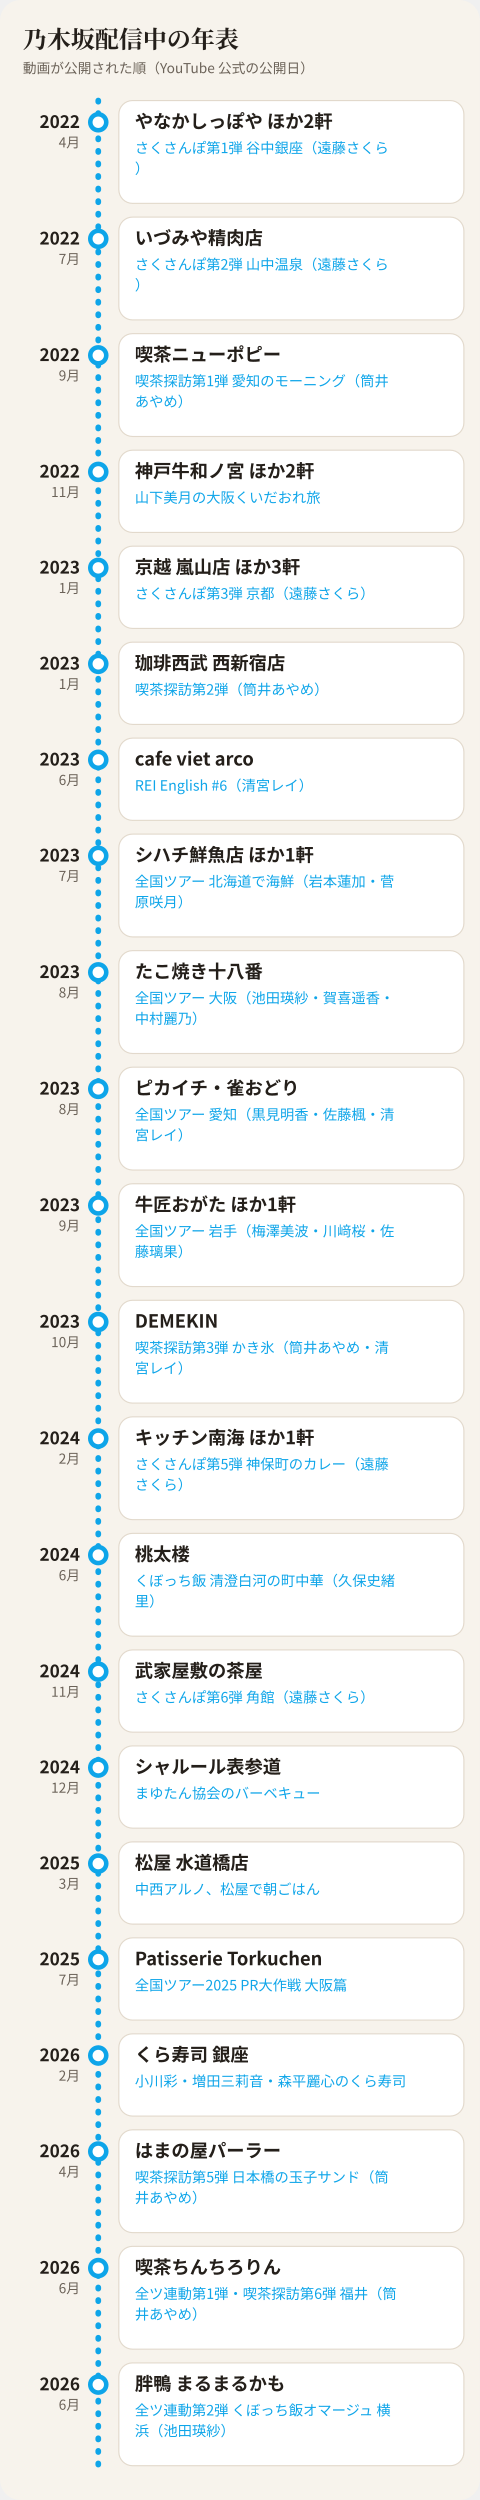
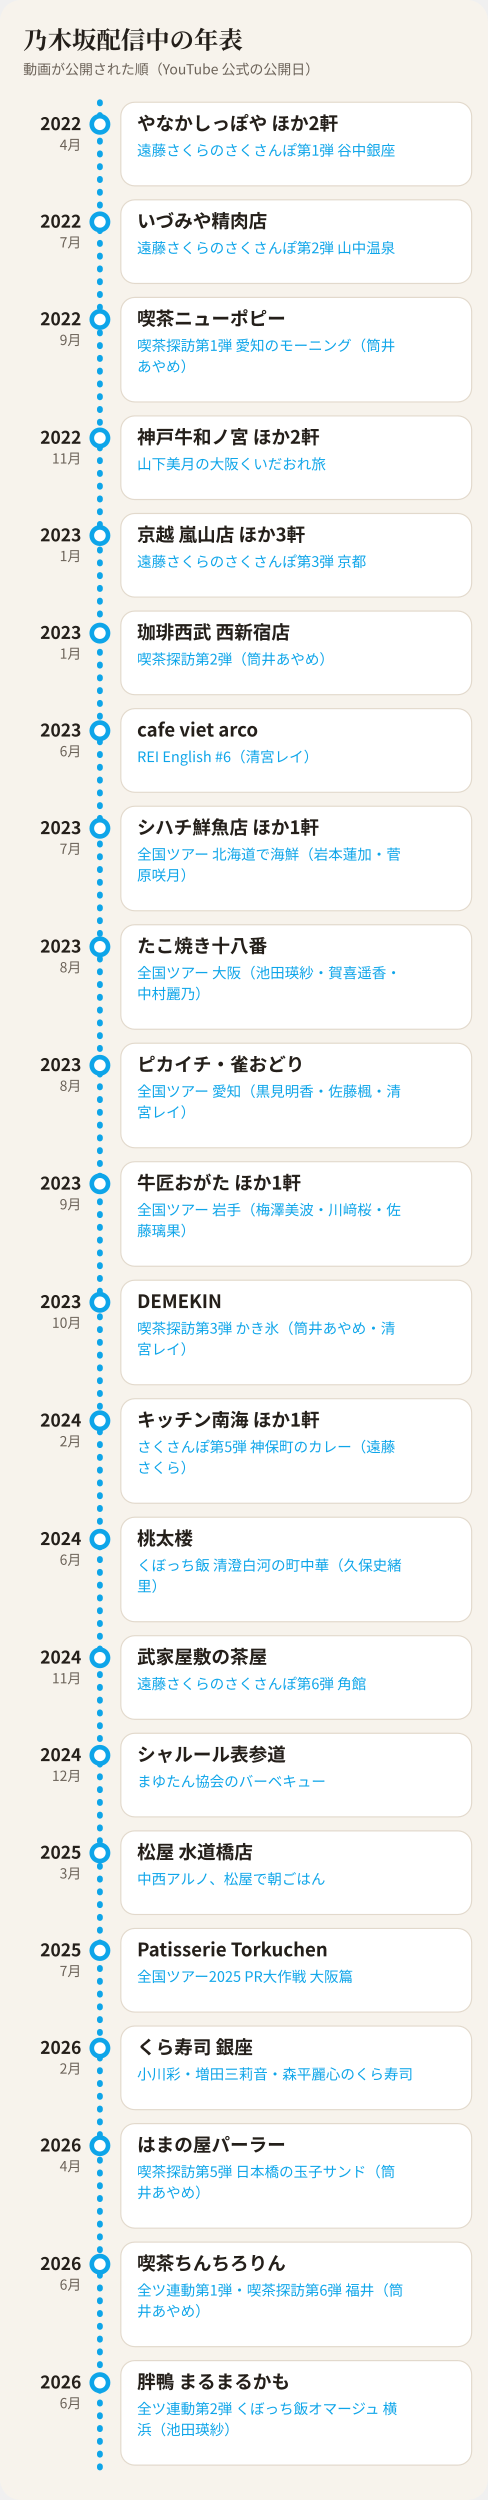
- <svg xmlns="http://www.w3.org/2000/svg" viewBox="0 0 420 2188" width="420" height="2188" font-family="'Hiragino Sans','Noto Sans CJK JP','Noto Sans JP',sans-serif">
-   <rect width="420" height="2188" rx="18" fill="#F7F3EC" />
+ <svg xmlns="http://www.w3.org/2000/svg" viewBox="0 0 420 2152" width="420" height="2152" font-family="'Hiragino Sans','Noto Sans CJK JP','Noto Sans JP',sans-serif">
+   <rect width="420" height="2152" rx="18" fill="#F7F3EC" />
  <text x="20" y="42" font-size="21" font-weight="800" fill="#241F1A" font-family="'Hiragino Mincho ProN','Noto Serif CJK JP','Noto Serif JP',serif">乃木坂配信中の年表</text>
  <text x="20" y="64" font-size="12" fill="#6B6258">動画が公開された順（YouTube 公式の公開日）</text>
-   <line x1="86" y1="88" x2="86" y2="2162" stroke="#0ea5e9" stroke-width="5" stroke-linecap="round" stroke-dasharray="1 10" />
+   <line x1="86" y1="88" x2="86" y2="2126" stroke="#0ea5e9" stroke-width="5" stroke-linecap="round" stroke-dasharray="1 10" />
  <text x="70" y="112" font-size="15" font-weight="800" text-anchor="end" fill="#241F1A">2022</text>
  <text x="70" y="129" font-size="12" text-anchor="end" fill="#6B6258">4月</text>
  <circle cx="86" cy="107" r="7" fill="#fff" stroke="#0ea5e9" stroke-width="4" />
-   <rect x="104" y="88" width="302" height="90" rx="12" fill="#fff" stroke="#E2D9CC" />
+   <rect x="104" y="88" width="302" height="72" rx="12" fill="#fff" stroke="#E2D9CC" />
  <text x="118" y="112" font-size="16" font-weight="800" fill="#241F1A">やなかしっぽや ほか2軒</text>
-   <text x="118" y="134" font-size="12.5" fill="#0ea5e9">さくさんぽ第1弾 谷中銀座（遠藤さくら</text>
-   <text x="118" y="152" font-size="12.5" fill="#0ea5e9">）</text>
-   <text x="70" y="214" font-size="15" font-weight="800" text-anchor="end" fill="#241F1A">2022</text>
-   <text x="70" y="231" font-size="12" text-anchor="end" fill="#6B6258">7月</text>
-   <circle cx="86" cy="209" r="7" fill="#fff" stroke="#0ea5e9" stroke-width="4" />
-   <rect x="104" y="190" width="302" height="90" rx="12" fill="#fff" stroke="#E2D9CC" />
-   <text x="118" y="214" font-size="16" font-weight="800" fill="#241F1A">いづみや精肉店</text>
-   <text x="118" y="236" font-size="12.5" fill="#0ea5e9">さくさんぽ第2弾 山中温泉（遠藤さくら</text>
-   <text x="118" y="254" font-size="12.5" fill="#0ea5e9">）</text>
-   <text x="70" y="316" font-size="15" font-weight="800" text-anchor="end" fill="#241F1A">2022</text>
-   <text x="70" y="333" font-size="12" text-anchor="end" fill="#6B6258">9月</text>
-   <circle cx="86" cy="311" r="7" fill="#fff" stroke="#0ea5e9" stroke-width="4" />
-   <rect x="104" y="292" width="302" height="90" rx="12" fill="#fff" stroke="#E2D9CC" />
-   <text x="118" y="316" font-size="16" font-weight="800" fill="#241F1A">喫茶ニューポピー</text>
-   <text x="118" y="338" font-size="12.5" fill="#0ea5e9">喫茶探訪第1弾 愛知のモーニング（筒井</text>
-   <text x="118" y="356" font-size="12.5" fill="#0ea5e9">あやめ）</text>
-   <text x="70" y="418" font-size="15" font-weight="800" text-anchor="end" fill="#241F1A">2022</text>
-   <text x="70" y="435" font-size="12" text-anchor="end" fill="#6B6258">11月</text>
-   <circle cx="86" cy="413" r="7" fill="#fff" stroke="#0ea5e9" stroke-width="4" />
-   <rect x="104" y="394" width="302" height="72" rx="12" fill="#fff" stroke="#E2D9CC" />
-   <text x="118" y="418" font-size="16" font-weight="800" fill="#241F1A">神戸牛和ノ宮 ほか2軒</text>
-   <text x="118" y="440" font-size="12.5" fill="#0ea5e9">山下美月の大阪くいだおれ旅</text>
-   <text x="70" y="502" font-size="15" font-weight="800" text-anchor="end" fill="#241F1A">2023</text>
-   <text x="70" y="519" font-size="12" text-anchor="end" fill="#6B6258">1月</text>
-   <circle cx="86" cy="497" r="7" fill="#fff" stroke="#0ea5e9" stroke-width="4" />
-   <rect x="104" y="478" width="302" height="72" rx="12" fill="#fff" stroke="#E2D9CC" />
-   <text x="118" y="502" font-size="16" font-weight="800" fill="#241F1A">京越 嵐山店 ほか3軒</text>
-   <text x="118" y="524" font-size="12.5" fill="#0ea5e9">さくさんぽ第3弾 京都（遠藤さくら）</text>
-   <text x="70" y="586" font-size="15" font-weight="800" text-anchor="end" fill="#241F1A">2023</text>
-   <text x="70" y="603" font-size="12" text-anchor="end" fill="#6B6258">1月</text>
-   <circle cx="86" cy="581" r="7" fill="#fff" stroke="#0ea5e9" stroke-width="4" />
-   <rect x="104" y="562" width="302" height="72" rx="12" fill="#fff" stroke="#E2D9CC" />
-   <text x="118" y="586" font-size="16" font-weight="800" fill="#241F1A">珈琲西武 西新宿店</text>
-   <text x="118" y="608" font-size="12.5" fill="#0ea5e9">喫茶探訪第2弾（筒井あやめ）</text>
-   <text x="70" y="670" font-size="15" font-weight="800" text-anchor="end" fill="#241F1A">2023</text>
-   <text x="70" y="687" font-size="12" text-anchor="end" fill="#6B6258">6月</text>
-   <circle cx="86" cy="665" r="7" fill="#fff" stroke="#0ea5e9" stroke-width="4" />
-   <rect x="104" y="646" width="302" height="72" rx="12" fill="#fff" stroke="#E2D9CC" />
-   <text x="118" y="670" font-size="16" font-weight="800" fill="#241F1A">cafe viet arco</text>
-   <text x="118" y="692" font-size="12.5" fill="#0ea5e9">REI English #6（清宮レイ）</text>
-   <text x="70" y="754" font-size="15" font-weight="800" text-anchor="end" fill="#241F1A">2023</text>
-   <text x="70" y="771" font-size="12" text-anchor="end" fill="#6B6258">7月</text>
-   <circle cx="86" cy="749" r="7" fill="#fff" stroke="#0ea5e9" stroke-width="4" />
-   <rect x="104" y="730" width="302" height="90" rx="12" fill="#fff" stroke="#E2D9CC" />
-   <text x="118" y="754" font-size="16" font-weight="800" fill="#241F1A">シハチ鮮魚店 ほか1軒</text>
-   <text x="118" y="776" font-size="12.5" fill="#0ea5e9">全国ツアー 北海道で海鮮（岩本蓮加・菅</text>
-   <text x="118" y="794" font-size="12.5" fill="#0ea5e9">原咲月）</text>
-   <text x="70" y="856" font-size="15" font-weight="800" text-anchor="end" fill="#241F1A">2023</text>
-   <text x="70" y="873" font-size="12" text-anchor="end" fill="#6B6258">8月</text>
-   <circle cx="86" cy="851" r="7" fill="#fff" stroke="#0ea5e9" stroke-width="4" />
-   <rect x="104" y="832" width="302" height="90" rx="12" fill="#fff" stroke="#E2D9CC" />
-   <text x="118" y="856" font-size="16" font-weight="800" fill="#241F1A">たこ焼き十八番</text>
-   <text x="118" y="878" font-size="12.5" fill="#0ea5e9">全国ツアー 大阪（池田瑛紗・賀喜遥香・</text>
-   <text x="118" y="896" font-size="12.5" fill="#0ea5e9">中村麗乃）</text>
-   <text x="70" y="958" font-size="15" font-weight="800" text-anchor="end" fill="#241F1A">2023</text>
-   <text x="70" y="975" font-size="12" text-anchor="end" fill="#6B6258">8月</text>
-   <circle cx="86" cy="953" r="7" fill="#fff" stroke="#0ea5e9" stroke-width="4" />
-   <rect x="104" y="934" width="302" height="90" rx="12" fill="#fff" stroke="#E2D9CC" />
-   <text x="118" y="958" font-size="16" font-weight="800" fill="#241F1A">ピカイチ・雀おどり</text>
-   <text x="118" y="980" font-size="12.5" fill="#0ea5e9">全国ツアー 愛知（黒見明香・佐藤楓・清</text>
-   <text x="118" y="998" font-size="12.5" fill="#0ea5e9">宮レイ）</text>
-   <text x="70" y="1060" font-size="15" font-weight="800" text-anchor="end" fill="#241F1A">2023</text>
-   <text x="70" y="1077" font-size="12" text-anchor="end" fill="#6B6258">9月</text>
-   <circle cx="86" cy="1055" r="7" fill="#fff" stroke="#0ea5e9" stroke-width="4" />
-   <rect x="104" y="1036" width="302" height="90" rx="12" fill="#fff" stroke="#E2D9CC" />
-   <text x="118" y="1060" font-size="16" font-weight="800" fill="#241F1A">牛匠おがた ほか1軒</text>
-   <text x="118" y="1082" font-size="12.5" fill="#0ea5e9">全国ツアー 岩手（梅澤美波・川﨑桜・佐</text>
-   <text x="118" y="1100" font-size="12.5" fill="#0ea5e9">藤璃果）</text>
-   <text x="70" y="1162" font-size="15" font-weight="800" text-anchor="end" fill="#241F1A">2023</text>
-   <text x="70" y="1179" font-size="12" text-anchor="end" fill="#6B6258">10月</text>
-   <circle cx="86" cy="1157" r="7" fill="#fff" stroke="#0ea5e9" stroke-width="4" />
-   <rect x="104" y="1138" width="302" height="90" rx="12" fill="#fff" stroke="#E2D9CC" />
-   <text x="118" y="1162" font-size="16" font-weight="800" fill="#241F1A">DEMEKIN</text>
-   <text x="118" y="1184" font-size="12.5" fill="#0ea5e9">喫茶探訪第3弾 かき氷（筒井あやめ・清</text>
-   <text x="118" y="1202" font-size="12.5" fill="#0ea5e9">宮レイ）</text>
-   <text x="70" y="1264" font-size="15" font-weight="800" text-anchor="end" fill="#241F1A">2024</text>
-   <text x="70" y="1281" font-size="12" text-anchor="end" fill="#6B6258">2月</text>
-   <circle cx="86" cy="1259" r="7" fill="#fff" stroke="#0ea5e9" stroke-width="4" />
-   <rect x="104" y="1240" width="302" height="90" rx="12" fill="#fff" stroke="#E2D9CC" />
-   <text x="118" y="1264" font-size="16" font-weight="800" fill="#241F1A">キッチン南海 ほか1軒</text>
-   <text x="118" y="1286" font-size="12.5" fill="#0ea5e9">さくさんぽ第5弾 神保町のカレー（遠藤</text>
-   <text x="118" y="1304" font-size="12.5" fill="#0ea5e9">さくら）</text>
-   <text x="70" y="1366" font-size="15" font-weight="800" text-anchor="end" fill="#241F1A">2024</text>
-   <text x="70" y="1383" font-size="12" text-anchor="end" fill="#6B6258">6月</text>
-   <circle cx="86" cy="1361" r="7" fill="#fff" stroke="#0ea5e9" stroke-width="4" />
-   <rect x="104" y="1342" width="302" height="90" rx="12" fill="#fff" stroke="#E2D9CC" />
-   <text x="118" y="1366" font-size="16" font-weight="800" fill="#241F1A">桃太楼</text>
-   <text x="118" y="1388" font-size="12.5" fill="#0ea5e9">くぼっち飯 清澄白河の町中華（久保史緒</text>
-   <text x="118" y="1406" font-size="12.5" fill="#0ea5e9">里）</text>
-   <text x="70" y="1468" font-size="15" font-weight="800" text-anchor="end" fill="#241F1A">2024</text>
-   <text x="70" y="1485" font-size="12" text-anchor="end" fill="#6B6258">11月</text>
-   <circle cx="86" cy="1463" r="7" fill="#fff" stroke="#0ea5e9" stroke-width="4" />
-   <rect x="104" y="1444" width="302" height="72" rx="12" fill="#fff" stroke="#E2D9CC" />
-   <text x="118" y="1468" font-size="16" font-weight="800" fill="#241F1A">武家屋敷の茶屋</text>
-   <text x="118" y="1490" font-size="12.5" fill="#0ea5e9">さくさんぽ第6弾 角館（遠藤さくら）</text>
-   <text x="70" y="1552" font-size="15" font-weight="800" text-anchor="end" fill="#241F1A">2024</text>
-   <text x="70" y="1569" font-size="12" text-anchor="end" fill="#6B6258">12月</text>
-   <circle cx="86" cy="1547" r="7" fill="#fff" stroke="#0ea5e9" stroke-width="4" />
-   <rect x="104" y="1528" width="302" height="72" rx="12" fill="#fff" stroke="#E2D9CC" />
-   <text x="118" y="1552" font-size="16" font-weight="800" fill="#241F1A">シャルール表参道</text>
-   <text x="118" y="1574" font-size="12.5" fill="#0ea5e9">まゆたん協会のバーベキュー</text>
-   <text x="70" y="1636" font-size="15" font-weight="800" text-anchor="end" fill="#241F1A">2025</text>
-   <text x="70" y="1653" font-size="12" text-anchor="end" fill="#6B6258">3月</text>
-   <circle cx="86" cy="1631" r="7" fill="#fff" stroke="#0ea5e9" stroke-width="4" />
-   <rect x="104" y="1612" width="302" height="72" rx="12" fill="#fff" stroke="#E2D9CC" />
-   <text x="118" y="1636" font-size="16" font-weight="800" fill="#241F1A">松屋 水道橋店</text>
-   <text x="118" y="1658" font-size="12.5" fill="#0ea5e9">中西アルノ、松屋で朝ごはん</text>
-   <text x="70" y="1720" font-size="15" font-weight="800" text-anchor="end" fill="#241F1A">2025</text>
-   <text x="70" y="1737" font-size="12" text-anchor="end" fill="#6B6258">7月</text>
-   <circle cx="86" cy="1715" r="7" fill="#fff" stroke="#0ea5e9" stroke-width="4" />
-   <rect x="104" y="1696" width="302" height="72" rx="12" fill="#fff" stroke="#E2D9CC" />
-   <text x="118" y="1720" font-size="16" font-weight="800" fill="#241F1A">Patisserie Torkuchen</text>
-   <text x="118" y="1742" font-size="12.5" fill="#0ea5e9">全国ツアー2025 PR大作戦 大阪篇</text>
-   <text x="70" y="1804" font-size="15" font-weight="800" text-anchor="end" fill="#241F1A">2026</text>
-   <text x="70" y="1821" font-size="12" text-anchor="end" fill="#6B6258">2月</text>
-   <circle cx="86" cy="1799" r="7" fill="#fff" stroke="#0ea5e9" stroke-width="4" />
-   <rect x="104" y="1780" width="302" height="72" rx="12" fill="#fff" stroke="#E2D9CC" />
-   <text x="118" y="1804" font-size="16" font-weight="800" fill="#241F1A">くら寿司 銀座</text>
-   <text x="118" y="1826" font-size="12.5" fill="#0ea5e9">小川彩・増田三莉音・森平麗心のくら寿司</text>
-   <text x="70" y="1888" font-size="15" font-weight="800" text-anchor="end" fill="#241F1A">2026</text>
-   <text x="70" y="1905" font-size="12" text-anchor="end" fill="#6B6258">4月</text>
-   <circle cx="86" cy="1883" r="7" fill="#fff" stroke="#0ea5e9" stroke-width="4" />
-   <rect x="104" y="1864" width="302" height="90" rx="12" fill="#fff" stroke="#E2D9CC" />
-   <text x="118" y="1888" font-size="16" font-weight="800" fill="#241F1A">はまの屋パーラー</text>
-   <text x="118" y="1910" font-size="12.5" fill="#0ea5e9">喫茶探訪第5弾 日本橋の玉子サンド（筒</text>
-   <text x="118" y="1928" font-size="12.5" fill="#0ea5e9">井あやめ）</text>
-   <text x="70" y="1990" font-size="15" font-weight="800" text-anchor="end" fill="#241F1A">2026</text>
-   <text x="70" y="2007" font-size="12" text-anchor="end" fill="#6B6258">6月</text>
-   <circle cx="86" cy="1985" r="7" fill="#fff" stroke="#0ea5e9" stroke-width="4" />
-   <rect x="104" y="1966" width="302" height="90" rx="12" fill="#fff" stroke="#E2D9CC" />
-   <text x="118" y="1990" font-size="16" font-weight="800" fill="#241F1A">喫茶ちんちろりん</text>
-   <text x="118" y="2012" font-size="12.5" fill="#0ea5e9">全ツ連動第1弾・喫茶探訪第6弾 福井（筒</text>
-   <text x="118" y="2030" font-size="12.5" fill="#0ea5e9">井あやめ）</text>
-   <text x="70" y="2092" font-size="15" font-weight="800" text-anchor="end" fill="#241F1A">2026</text>
-   <text x="70" y="2109" font-size="12" text-anchor="end" fill="#6B6258">6月</text>
-   <circle cx="86" cy="2087" r="7" fill="#fff" stroke="#0ea5e9" stroke-width="4" />
-   <rect x="104" y="2068" width="302" height="90" rx="12" fill="#fff" stroke="#E2D9CC" />
-   <text x="118" y="2092" font-size="16" font-weight="800" fill="#241F1A">胖鴨 まるまるかも</text>
-   <text x="118" y="2114" font-size="12.5" fill="#0ea5e9">全ツ連動第2弾 くぼっち飯オマージュ 横</text>
-   <text x="118" y="2132" font-size="12.5" fill="#0ea5e9">浜（池田瑛紗）</text>
+   <text x="118" y="134" font-size="12.5" fill="#0ea5e9">遠藤さくらのさくさんぽ第1弾 谷中銀座</text>
+   <text x="70" y="196" font-size="15" font-weight="800" text-anchor="end" fill="#241F1A">2022</text>
+   <text x="70" y="213" font-size="12" text-anchor="end" fill="#6B6258">7月</text>
+   <circle cx="86" cy="191" r="7" fill="#fff" stroke="#0ea5e9" stroke-width="4" />
+   <rect x="104" y="172" width="302" height="72" rx="12" fill="#fff" stroke="#E2D9CC" />
+   <text x="118" y="196" font-size="16" font-weight="800" fill="#241F1A">いづみや精肉店</text>
+   <text x="118" y="218" font-size="12.5" fill="#0ea5e9">遠藤さくらのさくさんぽ第2弾 山中温泉</text>
+   <text x="70" y="280" font-size="15" font-weight="800" text-anchor="end" fill="#241F1A">2022</text>
+   <text x="70" y="297" font-size="12" text-anchor="end" fill="#6B6258">9月</text>
+   <circle cx="86" cy="275" r="7" fill="#fff" stroke="#0ea5e9" stroke-width="4" />
+   <rect x="104" y="256" width="302" height="90" rx="12" fill="#fff" stroke="#E2D9CC" />
+   <text x="118" y="280" font-size="16" font-weight="800" fill="#241F1A">喫茶ニューポピー</text>
+   <text x="118" y="302" font-size="12.5" fill="#0ea5e9">喫茶探訪第1弾 愛知のモーニング（筒井</text>
+   <text x="118" y="320" font-size="12.5" fill="#0ea5e9">あやめ）</text>
+   <text x="70" y="382" font-size="15" font-weight="800" text-anchor="end" fill="#241F1A">2022</text>
+   <text x="70" y="399" font-size="12" text-anchor="end" fill="#6B6258">11月</text>
+   <circle cx="86" cy="377" r="7" fill="#fff" stroke="#0ea5e9" stroke-width="4" />
+   <rect x="104" y="358" width="302" height="72" rx="12" fill="#fff" stroke="#E2D9CC" />
+   <text x="118" y="382" font-size="16" font-weight="800" fill="#241F1A">神戸牛和ノ宮 ほか2軒</text>
+   <text x="118" y="404" font-size="12.5" fill="#0ea5e9">山下美月の大阪くいだおれ旅</text>
+   <text x="70" y="466" font-size="15" font-weight="800" text-anchor="end" fill="#241F1A">2023</text>
+   <text x="70" y="483" font-size="12" text-anchor="end" fill="#6B6258">1月</text>
+   <circle cx="86" cy="461" r="7" fill="#fff" stroke="#0ea5e9" stroke-width="4" />
+   <rect x="104" y="442" width="302" height="72" rx="12" fill="#fff" stroke="#E2D9CC" />
+   <text x="118" y="466" font-size="16" font-weight="800" fill="#241F1A">京越 嵐山店 ほか3軒</text>
+   <text x="118" y="488" font-size="12.5" fill="#0ea5e9">遠藤さくらのさくさんぽ第3弾 京都</text>
+   <text x="70" y="550" font-size="15" font-weight="800" text-anchor="end" fill="#241F1A">2023</text>
+   <text x="70" y="567" font-size="12" text-anchor="end" fill="#6B6258">1月</text>
+   <circle cx="86" cy="545" r="7" fill="#fff" stroke="#0ea5e9" stroke-width="4" />
+   <rect x="104" y="526" width="302" height="72" rx="12" fill="#fff" stroke="#E2D9CC" />
+   <text x="118" y="550" font-size="16" font-weight="800" fill="#241F1A">珈琲西武 西新宿店</text>
+   <text x="118" y="572" font-size="12.5" fill="#0ea5e9">喫茶探訪第2弾（筒井あやめ）</text>
+   <text x="70" y="634" font-size="15" font-weight="800" text-anchor="end" fill="#241F1A">2023</text>
+   <text x="70" y="651" font-size="12" text-anchor="end" fill="#6B6258">6月</text>
+   <circle cx="86" cy="629" r="7" fill="#fff" stroke="#0ea5e9" stroke-width="4" />
+   <rect x="104" y="610" width="302" height="72" rx="12" fill="#fff" stroke="#E2D9CC" />
+   <text x="118" y="634" font-size="16" font-weight="800" fill="#241F1A">cafe viet arco</text>
+   <text x="118" y="656" font-size="12.5" fill="#0ea5e9">REI English #6（清宮レイ）</text>
+   <text x="70" y="718" font-size="15" font-weight="800" text-anchor="end" fill="#241F1A">2023</text>
+   <text x="70" y="735" font-size="12" text-anchor="end" fill="#6B6258">7月</text>
+   <circle cx="86" cy="713" r="7" fill="#fff" stroke="#0ea5e9" stroke-width="4" />
+   <rect x="104" y="694" width="302" height="90" rx="12" fill="#fff" stroke="#E2D9CC" />
+   <text x="118" y="718" font-size="16" font-weight="800" fill="#241F1A">シハチ鮮魚店 ほか1軒</text>
+   <text x="118" y="740" font-size="12.5" fill="#0ea5e9">全国ツアー 北海道で海鮮（岩本蓮加・菅</text>
+   <text x="118" y="758" font-size="12.5" fill="#0ea5e9">原咲月）</text>
+   <text x="70" y="820" font-size="15" font-weight="800" text-anchor="end" fill="#241F1A">2023</text>
+   <text x="70" y="837" font-size="12" text-anchor="end" fill="#6B6258">8月</text>
+   <circle cx="86" cy="815" r="7" fill="#fff" stroke="#0ea5e9" stroke-width="4" />
+   <rect x="104" y="796" width="302" height="90" rx="12" fill="#fff" stroke="#E2D9CC" />
+   <text x="118" y="820" font-size="16" font-weight="800" fill="#241F1A">たこ焼き十八番</text>
+   <text x="118" y="842" font-size="12.5" fill="#0ea5e9">全国ツアー 大阪（池田瑛紗・賀喜遥香・</text>
+   <text x="118" y="860" font-size="12.5" fill="#0ea5e9">中村麗乃）</text>
+   <text x="70" y="922" font-size="15" font-weight="800" text-anchor="end" fill="#241F1A">2023</text>
+   <text x="70" y="939" font-size="12" text-anchor="end" fill="#6B6258">8月</text>
+   <circle cx="86" cy="917" r="7" fill="#fff" stroke="#0ea5e9" stroke-width="4" />
+   <rect x="104" y="898" width="302" height="90" rx="12" fill="#fff" stroke="#E2D9CC" />
+   <text x="118" y="922" font-size="16" font-weight="800" fill="#241F1A">ピカイチ・雀おどり</text>
+   <text x="118" y="944" font-size="12.5" fill="#0ea5e9">全国ツアー 愛知（黒見明香・佐藤楓・清</text>
+   <text x="118" y="962" font-size="12.5" fill="#0ea5e9">宮レイ）</text>
+   <text x="70" y="1024" font-size="15" font-weight="800" text-anchor="end" fill="#241F1A">2023</text>
+   <text x="70" y="1041" font-size="12" text-anchor="end" fill="#6B6258">9月</text>
+   <circle cx="86" cy="1019" r="7" fill="#fff" stroke="#0ea5e9" stroke-width="4" />
+   <rect x="104" y="1000" width="302" height="90" rx="12" fill="#fff" stroke="#E2D9CC" />
+   <text x="118" y="1024" font-size="16" font-weight="800" fill="#241F1A">牛匠おがた ほか1軒</text>
+   <text x="118" y="1046" font-size="12.5" fill="#0ea5e9">全国ツアー 岩手（梅澤美波・川﨑桜・佐</text>
+   <text x="118" y="1064" font-size="12.5" fill="#0ea5e9">藤璃果）</text>
+   <text x="70" y="1126" font-size="15" font-weight="800" text-anchor="end" fill="#241F1A">2023</text>
+   <text x="70" y="1143" font-size="12" text-anchor="end" fill="#6B6258">10月</text>
+   <circle cx="86" cy="1121" r="7" fill="#fff" stroke="#0ea5e9" stroke-width="4" />
+   <rect x="104" y="1102" width="302" height="90" rx="12" fill="#fff" stroke="#E2D9CC" />
+   <text x="118" y="1126" font-size="16" font-weight="800" fill="#241F1A">DEMEKIN</text>
+   <text x="118" y="1148" font-size="12.5" fill="#0ea5e9">喫茶探訪第3弾 かき氷（筒井あやめ・清</text>
+   <text x="118" y="1166" font-size="12.5" fill="#0ea5e9">宮レイ）</text>
+   <text x="70" y="1228" font-size="15" font-weight="800" text-anchor="end" fill="#241F1A">2024</text>
+   <text x="70" y="1245" font-size="12" text-anchor="end" fill="#6B6258">2月</text>
+   <circle cx="86" cy="1223" r="7" fill="#fff" stroke="#0ea5e9" stroke-width="4" />
+   <rect x="104" y="1204" width="302" height="90" rx="12" fill="#fff" stroke="#E2D9CC" />
+   <text x="118" y="1228" font-size="16" font-weight="800" fill="#241F1A">キッチン南海 ほか1軒</text>
+   <text x="118" y="1250" font-size="12.5" fill="#0ea5e9">さくさんぽ第5弾 神保町のカレー（遠藤</text>
+   <text x="118" y="1268" font-size="12.5" fill="#0ea5e9">さくら）</text>
+   <text x="70" y="1330" font-size="15" font-weight="800" text-anchor="end" fill="#241F1A">2024</text>
+   <text x="70" y="1347" font-size="12" text-anchor="end" fill="#6B6258">6月</text>
+   <circle cx="86" cy="1325" r="7" fill="#fff" stroke="#0ea5e9" stroke-width="4" />
+   <rect x="104" y="1306" width="302" height="90" rx="12" fill="#fff" stroke="#E2D9CC" />
+   <text x="118" y="1330" font-size="16" font-weight="800" fill="#241F1A">桃太楼</text>
+   <text x="118" y="1352" font-size="12.5" fill="#0ea5e9">くぼっち飯 清澄白河の町中華（久保史緒</text>
+   <text x="118" y="1370" font-size="12.5" fill="#0ea5e9">里）</text>
+   <text x="70" y="1432" font-size="15" font-weight="800" text-anchor="end" fill="#241F1A">2024</text>
+   <text x="70" y="1449" font-size="12" text-anchor="end" fill="#6B6258">11月</text>
+   <circle cx="86" cy="1427" r="7" fill="#fff" stroke="#0ea5e9" stroke-width="4" />
+   <rect x="104" y="1408" width="302" height="72" rx="12" fill="#fff" stroke="#E2D9CC" />
+   <text x="118" y="1432" font-size="16" font-weight="800" fill="#241F1A">武家屋敷の茶屋</text>
+   <text x="118" y="1454" font-size="12.5" fill="#0ea5e9">遠藤さくらのさくさんぽ第6弾 角館</text>
+   <text x="70" y="1516" font-size="15" font-weight="800" text-anchor="end" fill="#241F1A">2024</text>
+   <text x="70" y="1533" font-size="12" text-anchor="end" fill="#6B6258">12月</text>
+   <circle cx="86" cy="1511" r="7" fill="#fff" stroke="#0ea5e9" stroke-width="4" />
+   <rect x="104" y="1492" width="302" height="72" rx="12" fill="#fff" stroke="#E2D9CC" />
+   <text x="118" y="1516" font-size="16" font-weight="800" fill="#241F1A">シャルール表参道</text>
+   <text x="118" y="1538" font-size="12.5" fill="#0ea5e9">まゆたん協会のバーベキュー</text>
+   <text x="70" y="1600" font-size="15" font-weight="800" text-anchor="end" fill="#241F1A">2025</text>
+   <text x="70" y="1617" font-size="12" text-anchor="end" fill="#6B6258">3月</text>
+   <circle cx="86" cy="1595" r="7" fill="#fff" stroke="#0ea5e9" stroke-width="4" />
+   <rect x="104" y="1576" width="302" height="72" rx="12" fill="#fff" stroke="#E2D9CC" />
+   <text x="118" y="1600" font-size="16" font-weight="800" fill="#241F1A">松屋 水道橋店</text>
+   <text x="118" y="1622" font-size="12.5" fill="#0ea5e9">中西アルノ、松屋で朝ごはん</text>
+   <text x="70" y="1684" font-size="15" font-weight="800" text-anchor="end" fill="#241F1A">2025</text>
+   <text x="70" y="1701" font-size="12" text-anchor="end" fill="#6B6258">7月</text>
+   <circle cx="86" cy="1679" r="7" fill="#fff" stroke="#0ea5e9" stroke-width="4" />
+   <rect x="104" y="1660" width="302" height="72" rx="12" fill="#fff" stroke="#E2D9CC" />
+   <text x="118" y="1684" font-size="16" font-weight="800" fill="#241F1A">Patisserie Torkuchen</text>
+   <text x="118" y="1706" font-size="12.5" fill="#0ea5e9">全国ツアー2025 PR大作戦 大阪篇</text>
+   <text x="70" y="1768" font-size="15" font-weight="800" text-anchor="end" fill="#241F1A">2026</text>
+   <text x="70" y="1785" font-size="12" text-anchor="end" fill="#6B6258">2月</text>
+   <circle cx="86" cy="1763" r="7" fill="#fff" stroke="#0ea5e9" stroke-width="4" />
+   <rect x="104" y="1744" width="302" height="72" rx="12" fill="#fff" stroke="#E2D9CC" />
+   <text x="118" y="1768" font-size="16" font-weight="800" fill="#241F1A">くら寿司 銀座</text>
+   <text x="118" y="1790" font-size="12.5" fill="#0ea5e9">小川彩・増田三莉音・森平麗心のくら寿司</text>
+   <text x="70" y="1852" font-size="15" font-weight="800" text-anchor="end" fill="#241F1A">2026</text>
+   <text x="70" y="1869" font-size="12" text-anchor="end" fill="#6B6258">4月</text>
+   <circle cx="86" cy="1847" r="7" fill="#fff" stroke="#0ea5e9" stroke-width="4" />
+   <rect x="104" y="1828" width="302" height="90" rx="12" fill="#fff" stroke="#E2D9CC" />
+   <text x="118" y="1852" font-size="16" font-weight="800" fill="#241F1A">はまの屋パーラー</text>
+   <text x="118" y="1874" font-size="12.5" fill="#0ea5e9">喫茶探訪第5弾 日本橋の玉子サンド（筒</text>
+   <text x="118" y="1892" font-size="12.5" fill="#0ea5e9">井あやめ）</text>
+   <text x="70" y="1954" font-size="15" font-weight="800" text-anchor="end" fill="#241F1A">2026</text>
+   <text x="70" y="1971" font-size="12" text-anchor="end" fill="#6B6258">6月</text>
+   <circle cx="86" cy="1949" r="7" fill="#fff" stroke="#0ea5e9" stroke-width="4" />
+   <rect x="104" y="1930" width="302" height="90" rx="12" fill="#fff" stroke="#E2D9CC" />
+   <text x="118" y="1954" font-size="16" font-weight="800" fill="#241F1A">喫茶ちんちろりん</text>
+   <text x="118" y="1976" font-size="12.5" fill="#0ea5e9">全ツ連動第1弾・喫茶探訪第6弾 福井（筒</text>
+   <text x="118" y="1994" font-size="12.5" fill="#0ea5e9">井あやめ）</text>
+   <text x="70" y="2056" font-size="15" font-weight="800" text-anchor="end" fill="#241F1A">2026</text>
+   <text x="70" y="2073" font-size="12" text-anchor="end" fill="#6B6258">6月</text>
+   <circle cx="86" cy="2051" r="7" fill="#fff" stroke="#0ea5e9" stroke-width="4" />
+   <rect x="104" y="2032" width="302" height="90" rx="12" fill="#fff" stroke="#E2D9CC" />
+   <text x="118" y="2056" font-size="16" font-weight="800" fill="#241F1A">胖鴨 まるまるかも</text>
+   <text x="118" y="2078" font-size="12.5" fill="#0ea5e9">全ツ連動第2弾 くぼっち飯オマージュ 横</text>
+   <text x="118" y="2096" font-size="12.5" fill="#0ea5e9">浜（池田瑛紗）</text>
</svg>
